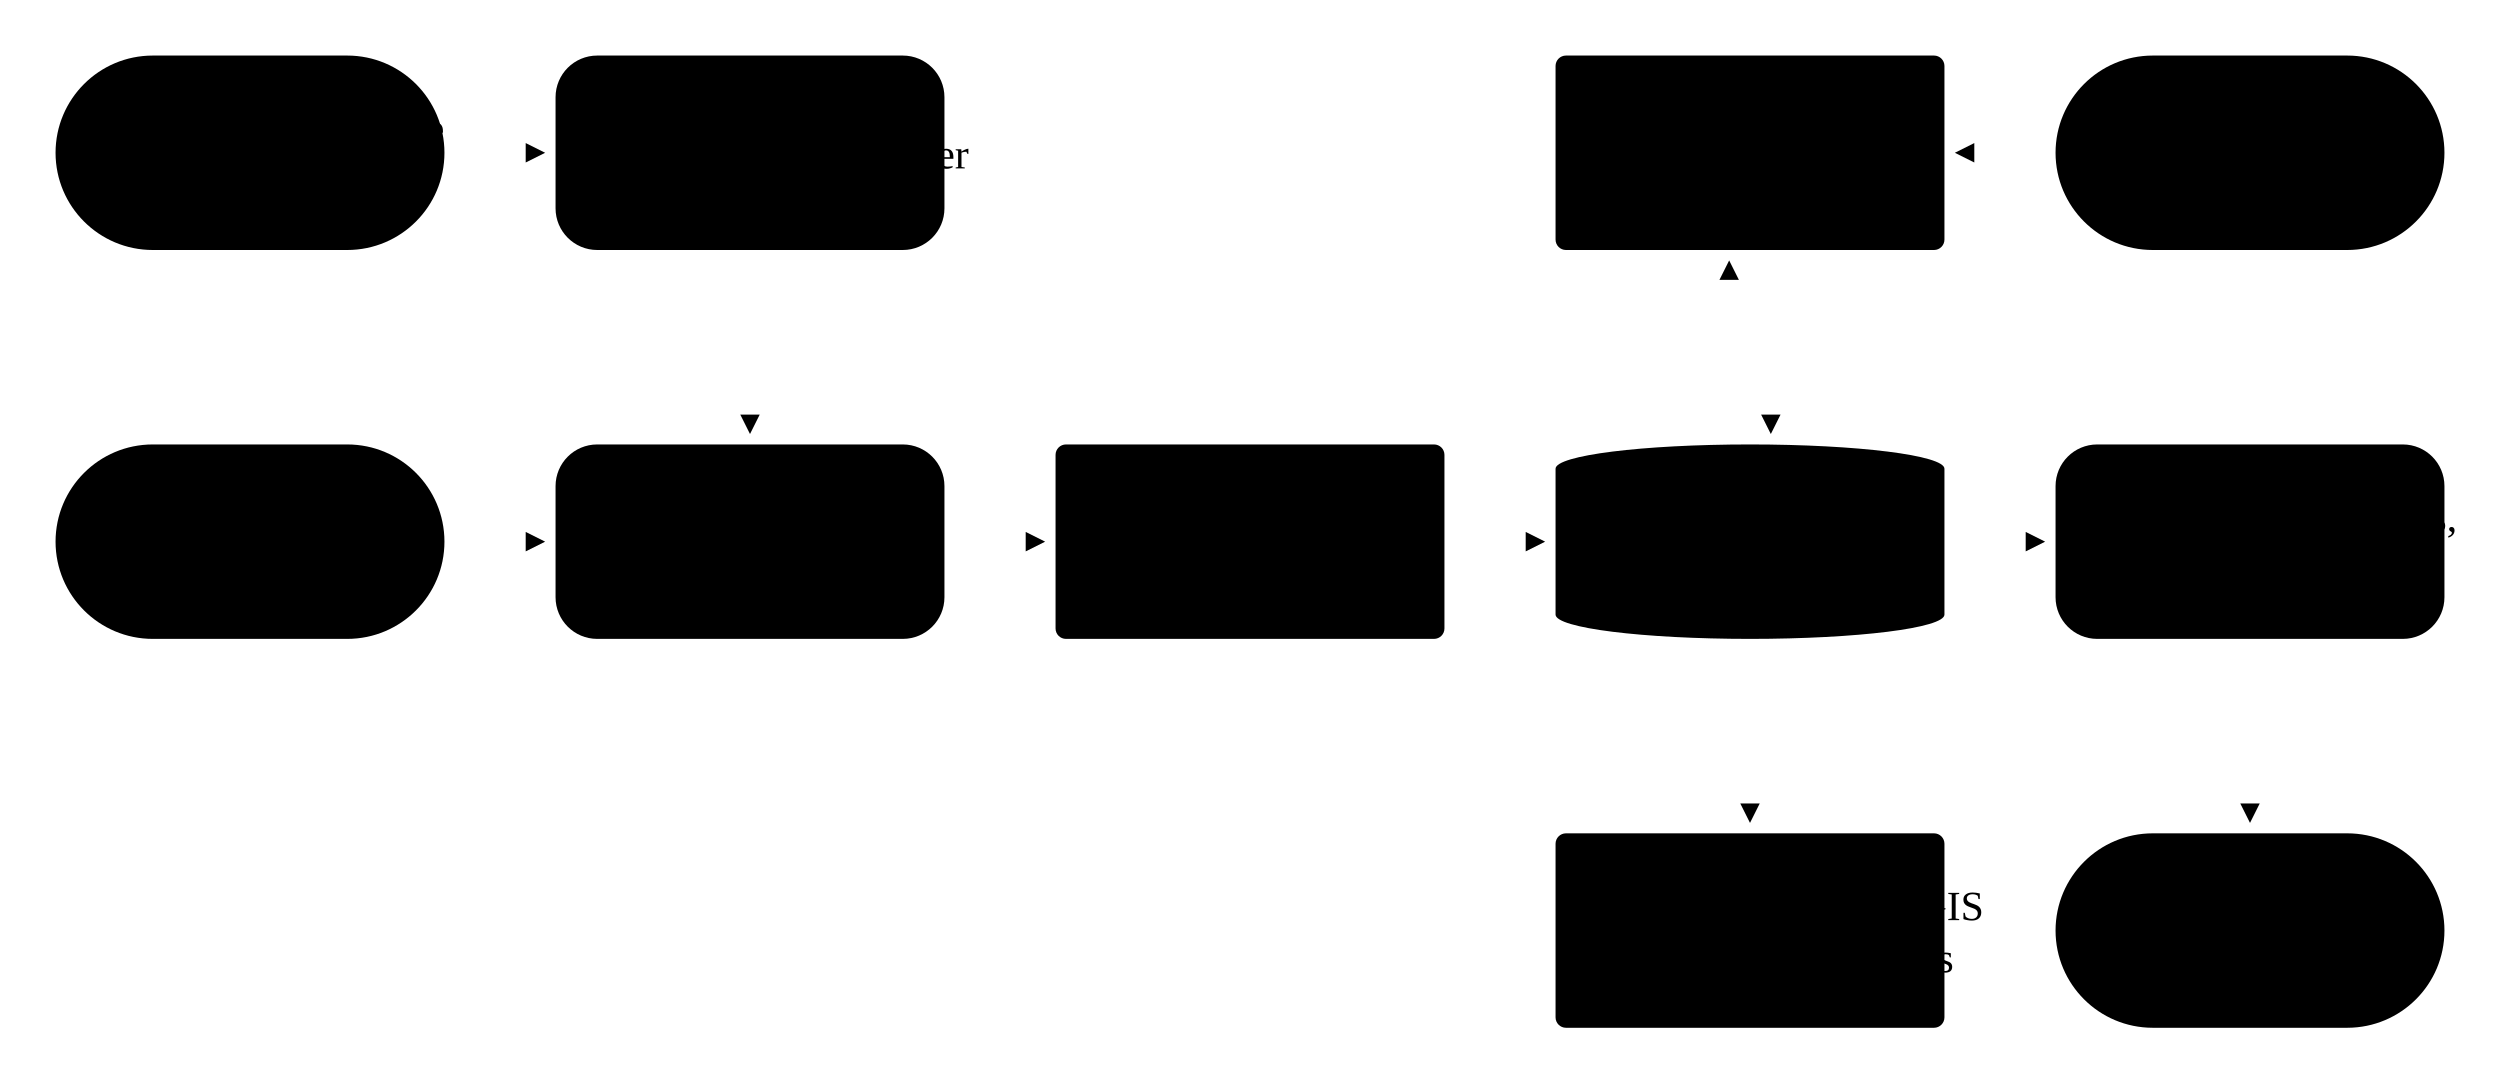
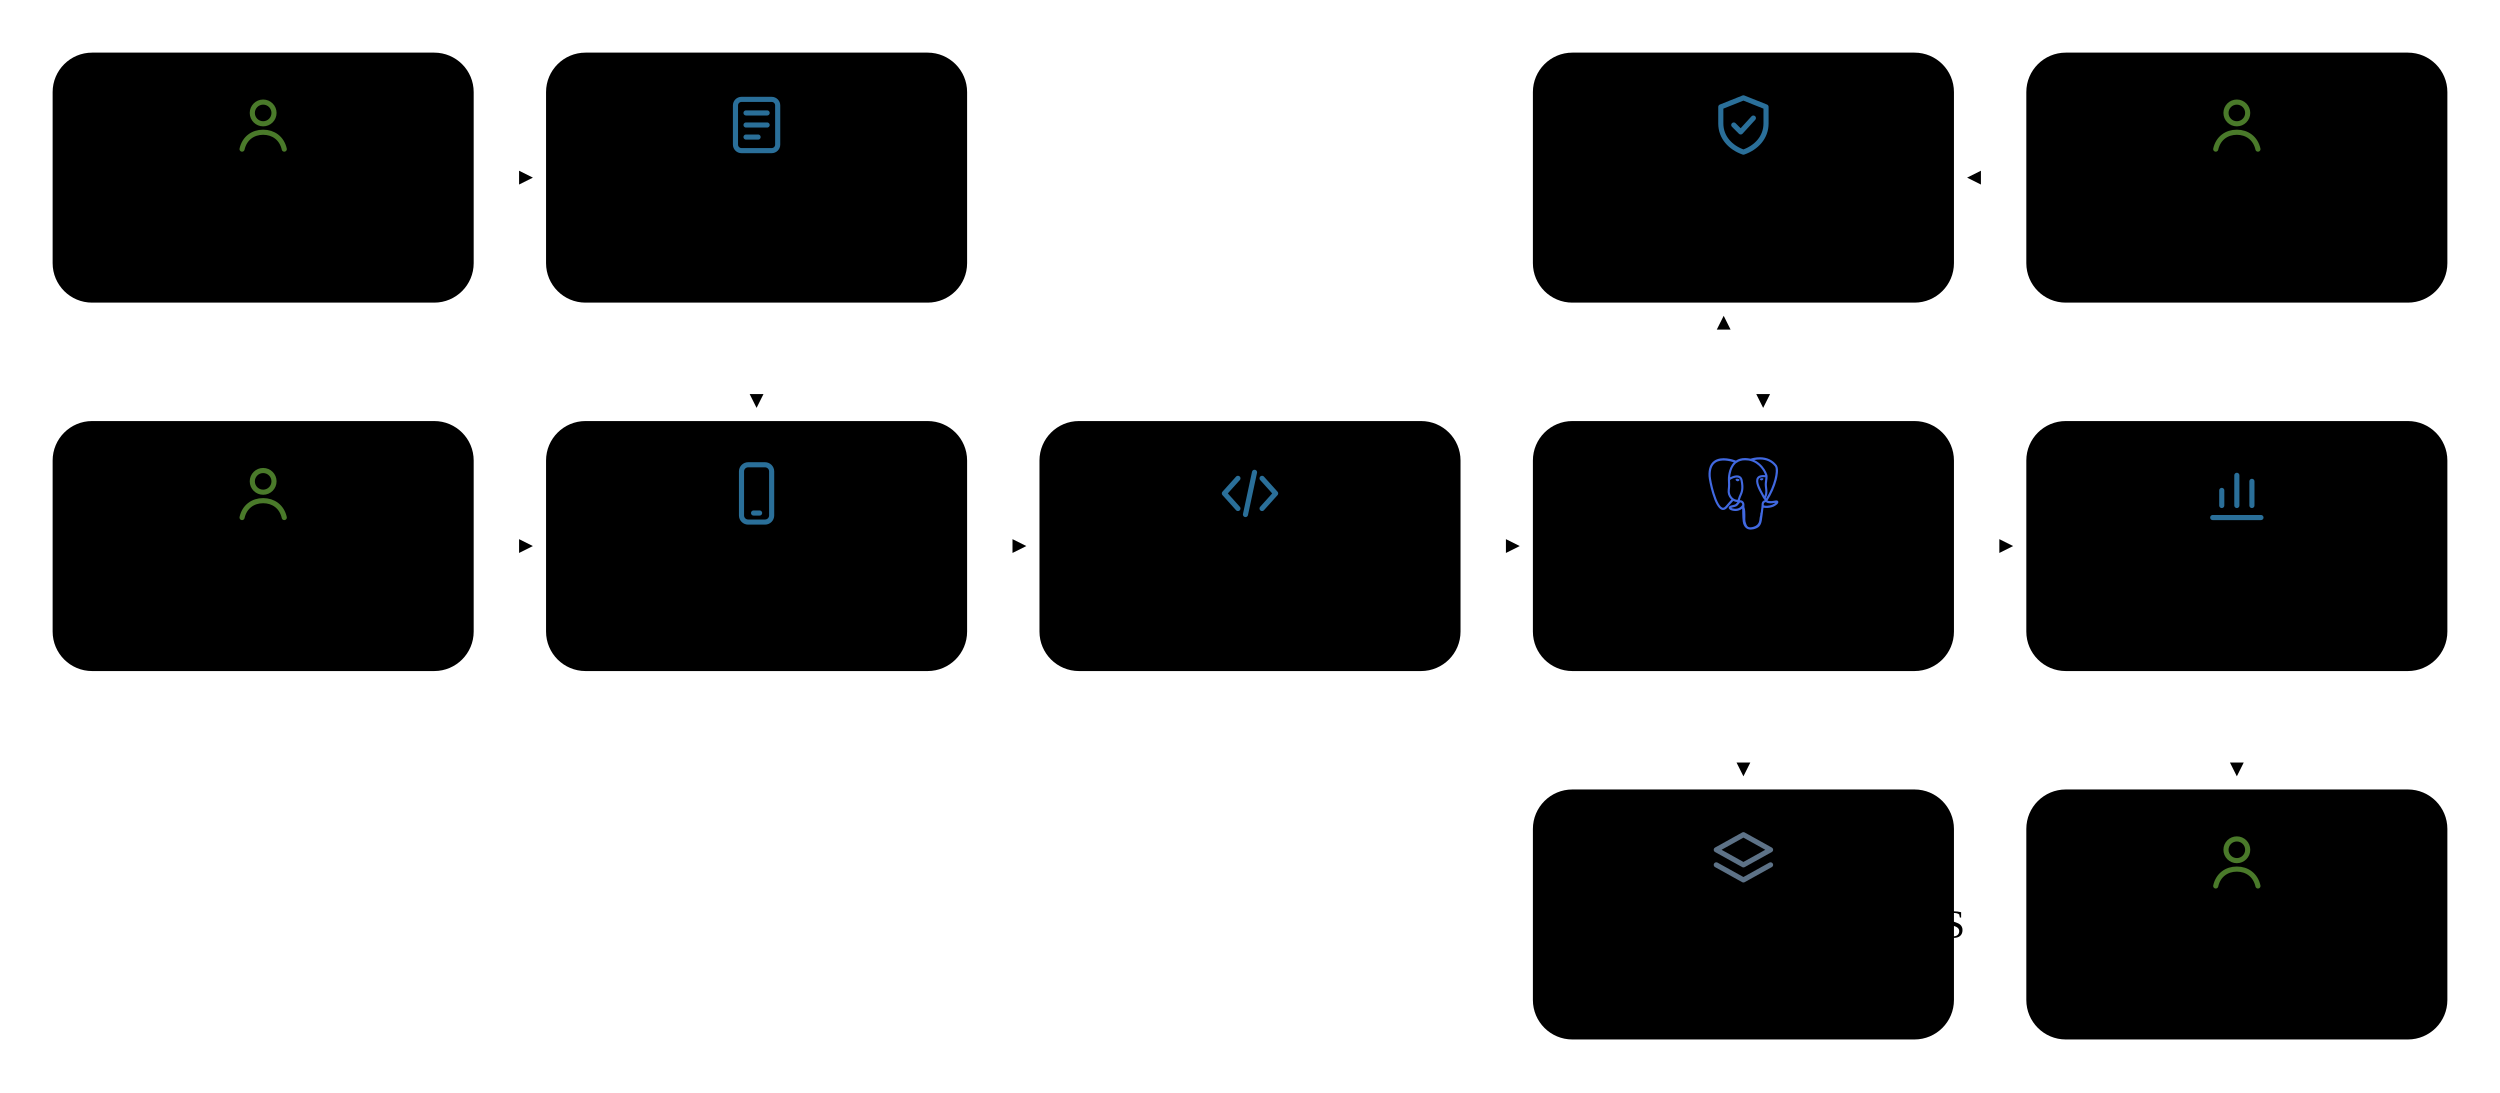
- <svg viewBox="0 0 720 312" width="720" height="312" aria-hidden="true" focusable="false">
+ <svg viewBox="0 0 760 332" width="760" height="332" aria-hidden="true" focusable="false">
  <defs>
-     <marker id="monitoring-arrow" viewBox="0 0 10 10" refX="9" refY="5" markerWidth="7" markerHeight="7" orient="auto-start-reverse">
-       <path class="arrowhead" d="M1 1L9 5L1 9" />
+     <marker id="monitoring-arrow" viewBox="0 0 10 10" refX="8.5" refY="5" markerWidth="6" markerHeight="6" orient="auto-start-reverse">
+       <path class="arrowhead" d="M1.5 1.5 8.5 5l-7 3.5" />
    </marker>
  </defs>
  <g class="edges">
-     <path class="e" style="--i:0" pathLength="1" marker-end="url(#monitoring-arrow)" d="M128 44H157" />
-     <path class="e" style="--i:1" pathLength="1" marker-end="url(#monitoring-arrow)" d="M216 72V125" />
-     <path class="e" style="--i:2" pathLength="1" marker-end="url(#monitoring-arrow)" d="M128 156H157" />
-     <path class="e" style="--i:3" pathLength="1" marker-end="url(#monitoring-arrow)" d="M272 156H301" />
-     <path class="e" style="--i:4" pathLength="1" marker-end="url(#monitoring-arrow)" d="M416 156H445" />
-     <path class="e" style="--i:5" pathLength="1" marker-end="url(#monitoring-arrow)" d="M498 128V75" />
-     <path class="e" style="--i:6" pathLength="1" marker-end="url(#monitoring-arrow)" d="M510 72V125" />
-     <path class="e" style="--i:7" pathLength="1" marker-end="url(#monitoring-arrow)" d="M592 44H563" />
-     <path class="e" style="--i:8" pathLength="1" marker-end="url(#monitoring-arrow)" d="M560 156H589" />
-     <path class="e" style="--i:9" pathLength="1" marker-end="url(#monitoring-arrow)" d="M648 184V237" />
-     <path class="e" style="--i:10" pathLength="1" marker-end="url(#monitoring-arrow)" d="M504 184V237" />
+     <path class="e" style="--i:0" pathLength="1" marker-end="url(#monitoring-arrow)" d="M144.0 54.0H162.0" />
+     <path class="e" style="--i:1" pathLength="1" marker-end="url(#monitoring-arrow)" d="M230.0 92.0V124.0" />
+     <path class="e" style="--i:2" pathLength="1" marker-end="url(#monitoring-arrow)" d="M144.0 166.0H162.0" />
+     <path class="e" style="--i:3" pathLength="1" marker-end="url(#monitoring-arrow)" d="M294.0 166.0H312.0" />
+     <path class="e" style="--i:4" pathLength="1" marker-end="url(#monitoring-arrow)" d="M444.0 166.0H462.0" />
+     <path class="e" style="--i:5" pathLength="1" marker-end="url(#monitoring-arrow)" d="M524.0 128.0V96.0" />
+     <path class="e" style="--i:6" pathLength="1" marker-end="url(#monitoring-arrow)" d="M536.0 92.0V124.0" />
+     <path class="e" style="--i:7" pathLength="1" marker-end="url(#monitoring-arrow)" d="M616.0 54.0H598.0" />
+     <path class="e" style="--i:8" pathLength="1" marker-end="url(#monitoring-arrow)" d="M594.0 166.0H612.0" />
+     <path class="e" style="--i:9" pathLength="1" marker-end="url(#monitoring-arrow)" d="M680.0 204.0V236.0" />
+     <path class="e" style="--i:10" pathLength="1" marker-end="url(#monitoring-arrow)" d="M530.0 204.0V236.0" />
  </g>
  <g class="nodes">
-     <g class="node" style="--i:0">
-       <rect class="n n--person" x="16" y="16" width="112" height="56" rx="28" />
-       <text class="t" x="72" y="41">
-         <tspan x="72">Programme</tspan>
-         <tspan x="72" dy="15">team</tspan>
+     <g class="node node--person" style="--i:0">
+       <rect class="n" x="16" y="16" width="128" height="76" rx="12" />
+       <svg x="69.0" y="27" width="22" height="22" viewBox="0 0 24 24" color="#4a7a2a">
+         <g fill="none" stroke="currentColor" stroke-width="1.7" stroke-linecap="round" stroke-linejoin="round">
+           <circle cx="12" cy="8" r="3.6" />
+           <path d="M5 20c.8-3.6 3.6-5.6 7-5.6s6.2 2 7 5.6" />
+         </g>
+       </svg>
+       <text class="t" x="80.0" y="61">
+         <tspan x="80.0">Programme</tspan>
+         <tspan x="80.0" dy="14">team</tspan>
      </text>
    </g>
-     <g class="node" style="--i:1">
-       <rect class="n n--app" x="160" y="16" width="112" height="56" rx="12" />
-       <text class="t" x="216" y="48.5">
-         <tspan x="216">Form builder</tspan>
+     <g class="node node--app" style="--i:1">
+       <rect class="n" x="166" y="16" width="128" height="76" rx="12" />
+       <svg x="219.0" y="27" width="22" height="22" viewBox="0 0 24 24" color="#2a6f99">
+         <g fill="none" stroke="currentColor" stroke-width="1.7" stroke-linecap="round" stroke-linejoin="round">
+           <rect x="5" y="3.5" width="14" height="17" rx="2" />
+           <path d="M8.5 8h7M8.5 12h7M8.5 16h4" />
+         </g>
+       </svg>
+       <text class="t" x="230.0" y="66">
+         <tspan x="230.0">Form builder</tspan>
      </text>
    </g>
-     <g class="node" style="--i:2">
-       <rect class="n n--person" x="16" y="128" width="112" height="56" rx="28" />
-       <text class="t" x="72" y="160.5">
-         <tspan x="72">Field staff</tspan>
+     <g class="node node--person" style="--i:2">
+       <rect class="n" x="16" y="128" width="128" height="76" rx="12" />
+       <svg x="69.0" y="139" width="22" height="22" viewBox="0 0 24 24" color="#4a7a2a">
+         <g fill="none" stroke="currentColor" stroke-width="1.7" stroke-linecap="round" stroke-linejoin="round">
+           <circle cx="12" cy="8" r="3.6" />
+           <path d="M5 20c.8-3.6 3.6-5.6 7-5.6s6.2 2 7 5.6" />
+         </g>
+       </svg>
+       <text class="t" x="80.0" y="178">
+         <tspan x="80.0">Field staff</tspan>
      </text>
    </g>
-     <g class="node" style="--i:3">
-       <rect class="n n--app" x="160" y="128" width="112" height="56" rx="12" />
-       <text class="t" x="216" y="153">
-         <tspan x="216">Offline</tspan>
-         <tspan x="216" dy="15">mobile app</tspan>
+     <g class="node node--app" style="--i:3">
+       <rect class="n" x="166" y="128" width="128" height="76" rx="12" />
+       <svg x="219.0" y="139" width="22" height="22" viewBox="0 0 24 24" color="#2a6f99">
+         <g fill="none" stroke="currentColor" stroke-width="1.7" stroke-linecap="round" stroke-linejoin="round">
+           <rect x="7" y="2.5" width="10" height="19" rx="2.2" />
+           <path d="M11 18.5h2" />
+         </g>
+       </svg>
+       <text class="t" x="230.0" y="173">
+         <tspan x="230.0">Offline</tspan>
+         <tspan x="230.0" dy="14">mobile app</tspan>
      </text>
    </g>
-     <g class="node" style="--i:4">
-       <rect class="n n--service" x="304" y="128" width="112" height="56" rx="3" />
-       <text class="t" x="360" y="160.5">
-         <tspan x="360">Sync API</tspan>
+     <g class="node node--service" style="--i:4">
+       <rect class="n" x="316" y="128" width="128" height="76" rx="12" />
+       <svg x="369.0" y="139" width="22" height="22" viewBox="0 0 24 24" color="#2a6f99">
+         <g fill="none" stroke="currentColor" stroke-width="1.7" stroke-linecap="round" stroke-linejoin="round">
+           <path d="M8 7 3.5 12 8 17M16 7l4.5 5-4.5 5M13.5 5l-3 14" />
+         </g>
+       </svg>
+       <text class="t" x="380.0" y="178">
+         <tspan x="380.0">Sync API</tspan>
      </text>
    </g>
-     <g class="node" style="--i:5">
-       <path class="n n--store" d="M448 135v42a56 7 0 0 0 112 0v-42a56 7 0 0 0 -112 0a56 7 0 0 0 112 0" />
-       <text class="t" x="504" y="163.5">
-         <tspan x="504">Database</tspan>
+     <g class="node node--store" style="--i:5">
+       <rect class="n" x="466" y="128" width="128" height="76" rx="12" />
+       <svg x="519.0" y="139" width="22" height="22" viewBox="0 0 24 24">
+         <path fill="#4169E1" d="M23.559 14.723a.527.527 0 0 0-.056-.119c-.139-.263-.477-.342-1.007-.232-1.653.341-2.293.131-2.526-.019 1.342-2.048 2.445-4.522 3.041-6.83.271-1.051.798-3.524.122-4.732a1.564 1.564 0 0 0-.151-.235C21.693.909 19.801.025 17.51.001c-1.495-.016-2.771.346-3.116.479a9.449 9.449 0 0 0-.516-.082 8.044 8.044 0 0 0-1.311-.128c-1.182-.018-2.204.264-3.05.841-.857-.321-4.789-1.645-7.222.079C.936 2.153.309 3.873.43 6.304c.041.818.507 3.334 1.242 5.744.46 1.506.939 2.702 1.433 3.582.553.994 1.126 1.593 1.714 1.79.447.149 1.133.144 1.858-.728.801-.964 1.59-1.826 1.945-2.207.435.235.906.362 1.39.377a.057.057 0 0 0 0.0.004 11.031 11.031 0 0 0-.247.305c-.339.43-.409.52-1.5.744-.31.064-1.134.234-1.146.811-.003.122.033.231.092.327.227.423.922.61 1.015.633 1.335.334 2.504.092 3.371-.679-.017 2.231.077 4.417.345 5.087.221.553.762 1.905 2.469 1.904.251 0 .526-.029.83-.094 1.782-.382 2.556-1.17 2.855-2.906.15-.871.402-2.875.539-4.101.017-.07.036-.121.057-.136.001-.001.07-.047.427.031a.367.367 0 0 0 .044.007l.254.022.015.001c.847.038 1.911-.143 2.531-.431.644-.299 1.806-1.032 1.595-1.67zM2.371 11.877c-.744-2.436-1.178-4.885-1.212-5.572-.109-2.171.417-3.683 1.562-4.493 1.837-1.299 4.84-.541 6.108-.13-.003.003-.007.006-.01.009-2.024 2.044-1.976 5.536-1.971 5.75-0.0.082.007.199.016.359.035.587.1 1.68-.073 2.918-.161 1.15.194 2.276.973 3.089.081.084.165.163.252.237-.347.371-1.1 1.193-1.903 2.158-.568.682-.96.552-1.089.509-.392-.131-.813-.587-1.238-1.322-.48-.839-.964-2.032-1.415-3.513zm6.007 5.087c-.171-.043-.327-.113-.432-.177.089-.039.237-.09.483-.141 1.283-.264 1.482-.451 1.914-1.0.099-.126.212-.269.367-.443a.355.355 0 0 0 .074-.13c.171-.151.272-.11.437-.042.156.065.308.26.369.475.029.102.062.294-.045.444-.904 1.266-2.222 1.249-3.168 1.013zm2.094-3.988-.052.141c-.133.357-.257.688-.333 1.003-.667-.002-1.317-.287-1.81-.802-.628-.655-.913-1.566-.782-2.5.183-1.308.115-2.447.079-3.059-.005-.086-.009-.161-.012-.22.296-.262 1.666-.996 2.643-.772.446.102.718.406.831.928.585 2.704.077 3.831-.33 4.736-.084.187-.163.363-.231.545zm7.364 4.572c-.017.177-.036.376-.062.596l-.146.438a.355.355 0 0 0-.018.108c-.006.475-.054.649-.115.869-.063.229-.135.489-.179 1.058-.11 1.414-.878 2.227-2.417 2.557-1.516.325-1.784-.497-2.021-1.222a6.582 6.582 0 0 0-.077-.227c-.215-.586-.191-1.412-.157-2.555.017-.561-.025-1.901-.33-2.646.004-.293.011-.591.019-.892a.353.353 0 0 0-.015-.113 1.493 1.493 0 0 0-.044-.208c-.123-.428-.421-.787-.78-.935-.142-.059-.404-.167-.718-.087.067-.276.183-.588.309-.925l.053-.142c.059-.16.134-.326.213-.501.426-.948 1.011-2.245.377-5.177-.237-1.098-1.03-1.634-2.232-1.51-.721.075-1.38.365-1.709.532a5.672 5.672 0 0 0-.196.104c.092-1.106.439-3.174 1.736-4.482a4.031 4.031 0 0 1 .303-.276.353.353 0 0 0 .145-.064c.752-.571 1.694-.851 2.802-.833.409.007.802.034 1.174.081 1.939.354 3.244 1.447 4.036 2.383.814.962 1.255 1.931 1.431 2.454-1.323-.135-2.223.127-2.68.779-.993 1.419.543 4.173 1.281 5.496.135.243.252.452.289.541.24.583.551.971.779 1.255.07.087.137.171.189.245-.401.116-1.121.383-1.055 1.717-.012.156-.042.447-.083.815-.046.208-.07.46-.099.766zm.89-1.621c-.041-.832.269-.918.597-1.01a2.857 2.857 0 0 0 .135-.041 1.202 1.202 0 0 0 .134.103c.57.377 1.582.421 3.007.134-.202.177-.519.399-.953.601-.41.19-1.096.333-1.747.364-.72.034-1.086-.081-1.172-.151zm.57-9.271c-.006.351-.054.669-.105 1.002-.055.358-.112.727-.126 1.176-.014.437.04.891.093 1.33.107.887.216 1.8-.207 2.701a3.527 3.527 0 0 1-.188-.386c-.053-.128-.167-.333-.325-.616-.616-1.104-2.057-3.69-1.319-4.745.38-.543 1.341-.566 2.178-.463zm.228 7.014a12.376 12.376 0 0 0-.085-.107l-.035-.044c.726-1.2.584-2.386.458-3.438-.052-.432-.101-.84-.088-1.223.013-.406.067-.754.118-1.091.064-.415.129-.844.111-1.351.013-.053.019-.116.012-.19-.046-.485-.6-1.938-1.729-3.253-.608-.707-1.49-1.497-2.689-2.039.525-.107 1.233-.203 2.024-.186 2.051.046 3.675.814 4.824 2.282a.908.908 0 0 1 .067.1c.723 1.356-.276 6.275-2.987 10.54zm-8.817-6.116c-.025.179-.309.422-.621.422a.582.582 0 0 1-.081-.006c-.187-.026-.377-.144-.506-.316-.046-.06-.12-.178-.105-.284.005-.04.026-.099.092-.149.118-.089.352-.123.61-.087.316.044.643.194.611.419zm7.931-.411c.011.079-.049.201-.153.31-.068.072-.212.196-.408.223a.546.546 0 0 1-.075.005c-.293 0-.541-.234-.561-.372-.024-.176.264-.311.561-.352.297-.041.611.009.636.185z" />
+       </svg>
+       <text class="t" x="530.0" y="178">
+         <tspan x="530.0">Database</tspan>
      </text>
    </g>
-     <g class="node" style="--i:6">
-       <rect class="n n--service" x="448" y="16" width="112" height="56" rx="3" />
-       <text class="t" x="504" y="48.5">
-         <tspan x="504">Approvals</tspan>
+     <g class="node node--service" style="--i:6">
+       <rect class="n" x="466" y="16" width="128" height="76" rx="12" />
+       <svg x="519.0" y="27" width="22" height="22" viewBox="0 0 24 24" color="#2a6f99">
+         <g fill="none" stroke="currentColor" stroke-width="1.7" stroke-linecap="round" stroke-linejoin="round">
+           <path d="M12 3 4.5 6v5.5c0 4.6 3.2 8 7.5 9.5 4.3-1.5 7.5-4.9 7.5-9.5V6z" />
+           <path d="m8.8 12 2.3 2.3 4.2-4.6" />
+         </g>
+       </svg>
+       <text class="t" x="530.0" y="66">
+         <tspan x="530.0">Approvals</tspan>
      </text>
    </g>
-     <g class="node" style="--i:7">
-       <rect class="n n--person" x="592" y="16" width="112" height="56" rx="28" />
-       <text class="t" x="648" y="48.5">
-         <tspan x="648">Reviewers</tspan>
+     <g class="node node--person" style="--i:7">
+       <rect class="n" x="616" y="16" width="128" height="76" rx="12" />
+       <svg x="669.0" y="27" width="22" height="22" viewBox="0 0 24 24" color="#4a7a2a">
+         <g fill="none" stroke="currentColor" stroke-width="1.7" stroke-linecap="round" stroke-linejoin="round">
+           <circle cx="12" cy="8" r="3.6" />
+           <path d="M5 20c.8-3.6 3.6-5.6 7-5.6s6.2 2 7 5.6" />
+         </g>
+       </svg>
+       <text class="t" x="680.0" y="66">
+         <tspan x="680.0">Reviewers</tspan>
      </text>
    </g>
-     <g class="node" style="--i:8">
-       <rect class="n n--app" x="592" y="128" width="112" height="56" rx="12" />
-       <text class="t" x="648" y="153">
-         <tspan x="648">Dashboards,</tspan>
-         <tspan x="648" dy="15">reports, AI</tspan>
+     <g class="node node--app" style="--i:8">
+       <rect class="n" x="616" y="128" width="128" height="76" rx="12" />
+       <svg x="669.0" y="139" width="22" height="22" viewBox="0 0 24 24" color="#2a6f99">
+         <g fill="none" stroke="currentColor" stroke-width="1.7" stroke-linecap="round" stroke-linejoin="round">
+           <path d="M4 20h16" />
+           <path d="M7 16v-5M12 16V6M17 16v-8" />
+         </g>
+       </svg>
+       <text class="t" x="680.0" y="173">
+         <tspan x="680.0">Dashboards,</tspan>
+         <tspan x="680.0" dy="14">reports, AI</tspan>
      </text>
    </g>
-     <g class="node" style="--i:9">
-       <rect class="n n--person" x="592" y="240" width="112" height="56" rx="28" />
-       <text class="t" x="648" y="272.5">
-         <tspan x="648">Managers</tspan>
+     <g class="node node--person" style="--i:9">
+       <rect class="n" x="616" y="240" width="128" height="76" rx="12" />
+       <svg x="669.0" y="251" width="22" height="22" viewBox="0 0 24 24" color="#4a7a2a">
+         <g fill="none" stroke="currentColor" stroke-width="1.7" stroke-linecap="round" stroke-linejoin="round">
+           <circle cx="12" cy="8" r="3.6" />
+           <path d="M5 20c.8-3.6 3.6-5.6 7-5.6s6.2 2 7 5.6" />
+         </g>
+       </svg>
+       <text class="t" x="680.0" y="290">
+         <tspan x="680.0">Managers</tspan>
      </text>
    </g>
-     <g class="node" style="--i:10">
-       <rect class="n n--external" x="448" y="240" width="112" height="56" rx="3" />
-       <text class="t" x="504" y="265">
-         <tspan x="504">Analysis, GIS</tspan>
-         <tspan x="504" dy="15">and BI tools</tspan>
+     <g class="node node--external" style="--i:10">
+       <rect class="n" x="466" y="240" width="128" height="76" rx="12" />
+       <svg x="519.0" y="251" width="22" height="22" viewBox="0 0 24 24" color="#5d7287">
+         <g fill="none" stroke="currentColor" stroke-width="1.7" stroke-linecap="round" stroke-linejoin="round">
+           <path d="m12 3 9 5-9 5-9-5z" />
+           <path d="m3 13 9 5 9-5" />
+         </g>
+       </svg>
+       <text class="t" x="530.0" y="285">
+         <tspan x="530.0">Analysis, GIS</tspan>
+         <tspan x="530.0" dy="14">and BI tools</tspan>
      </text>
    </g>
  </g>
</svg>
